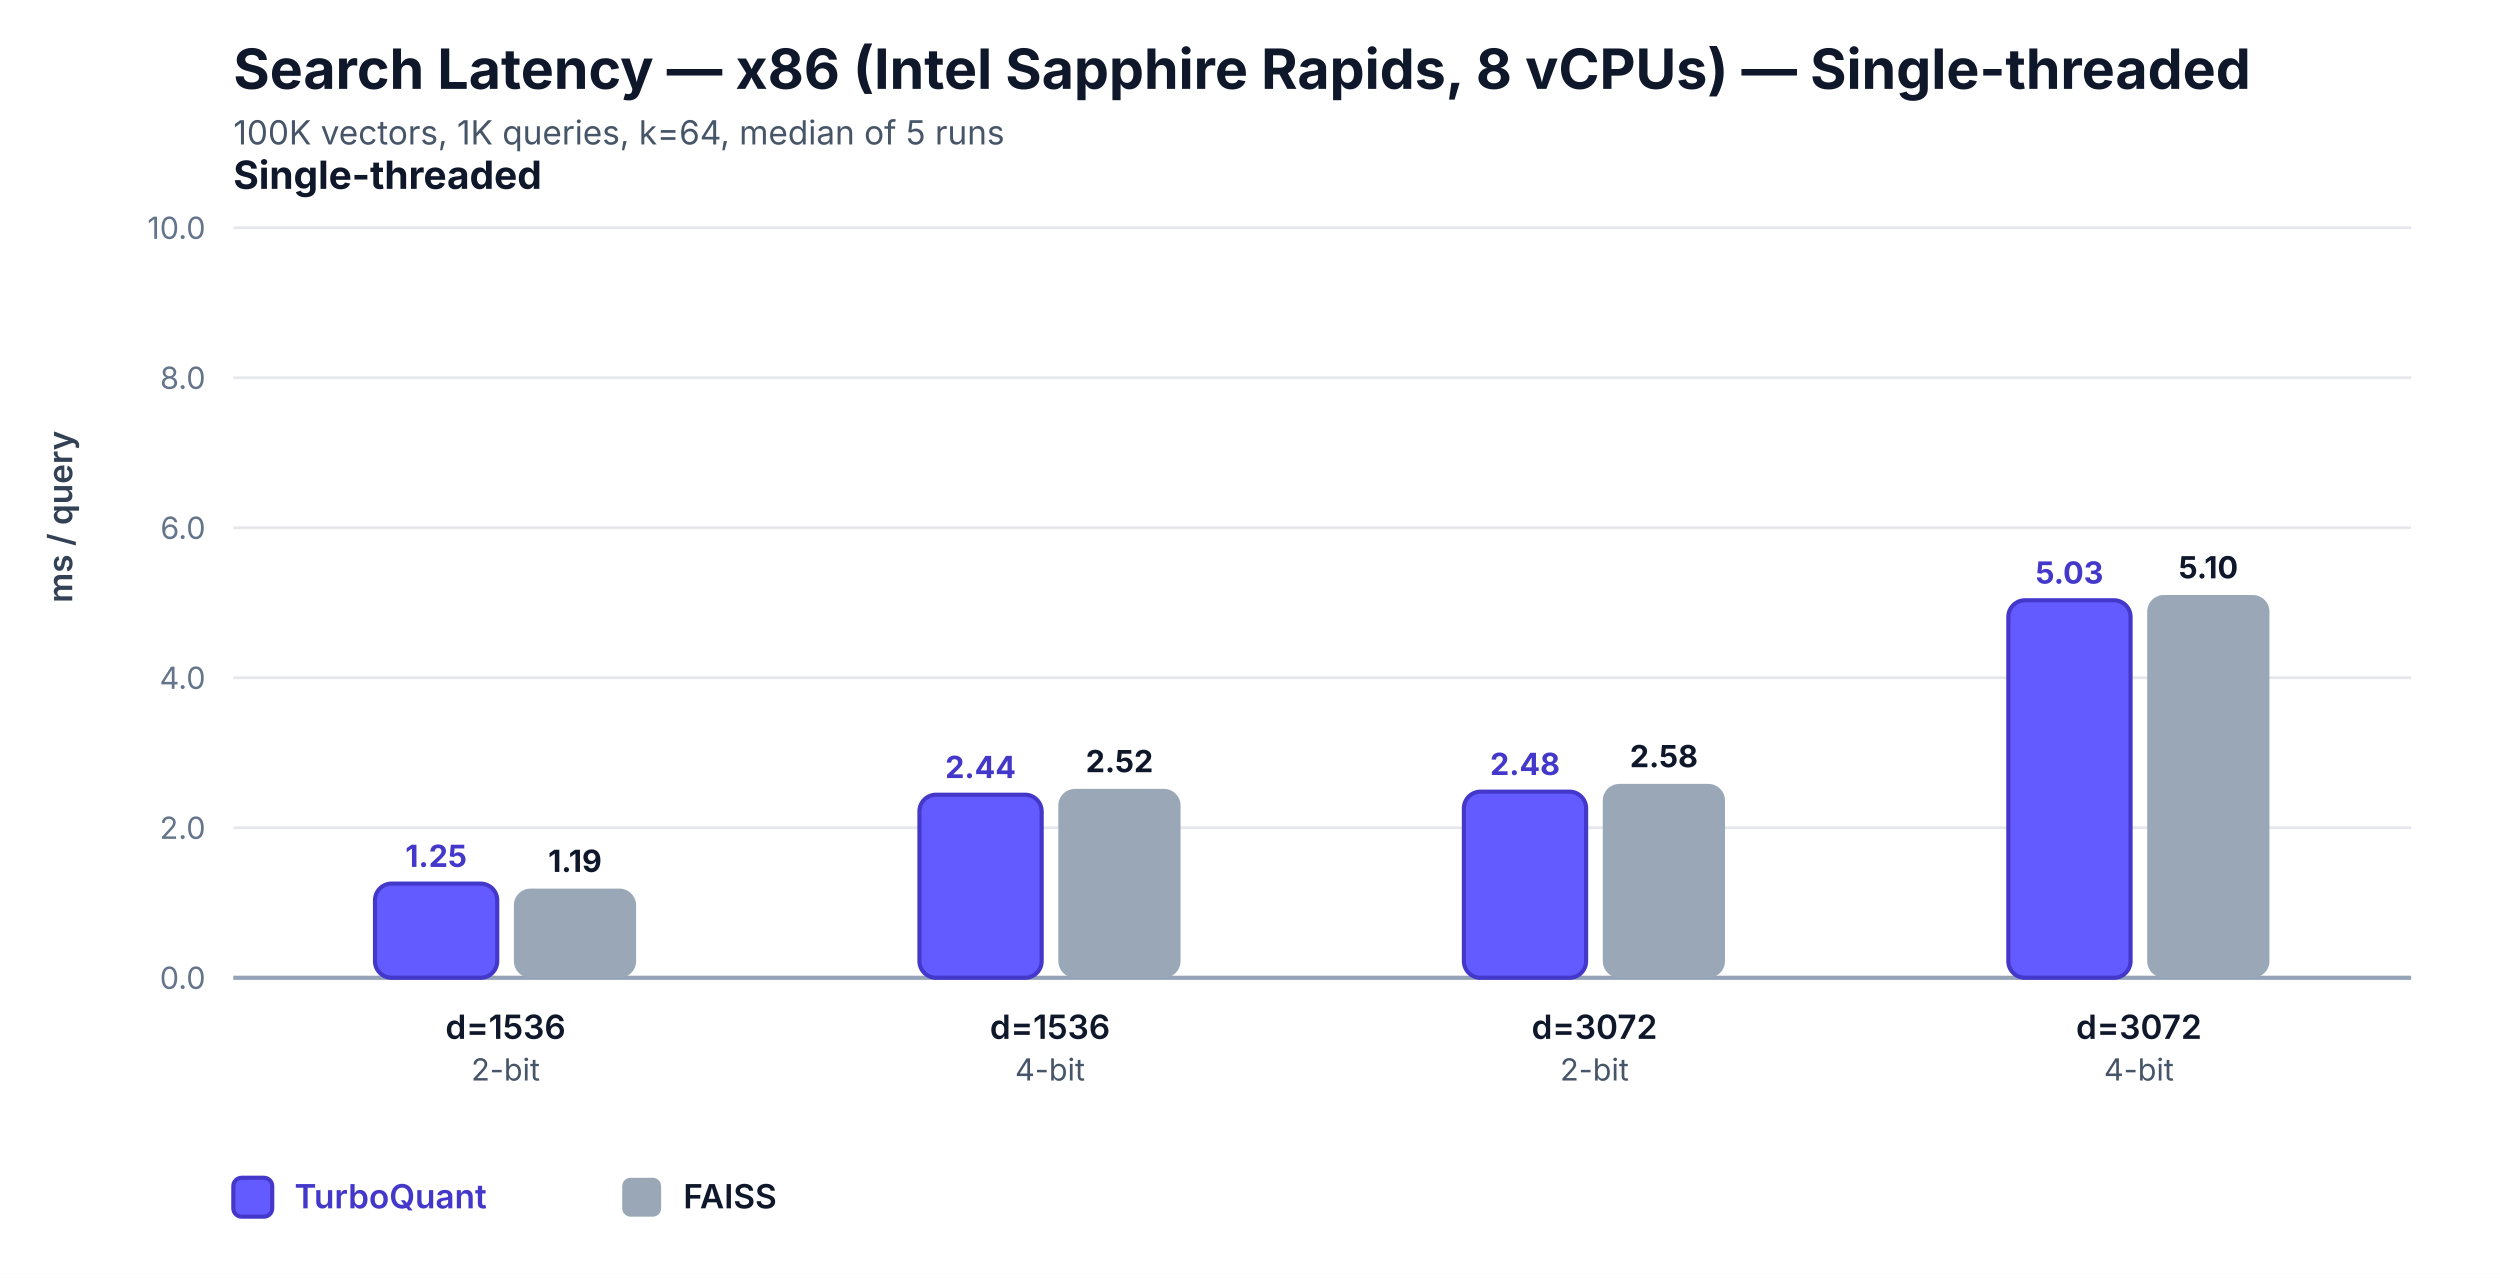
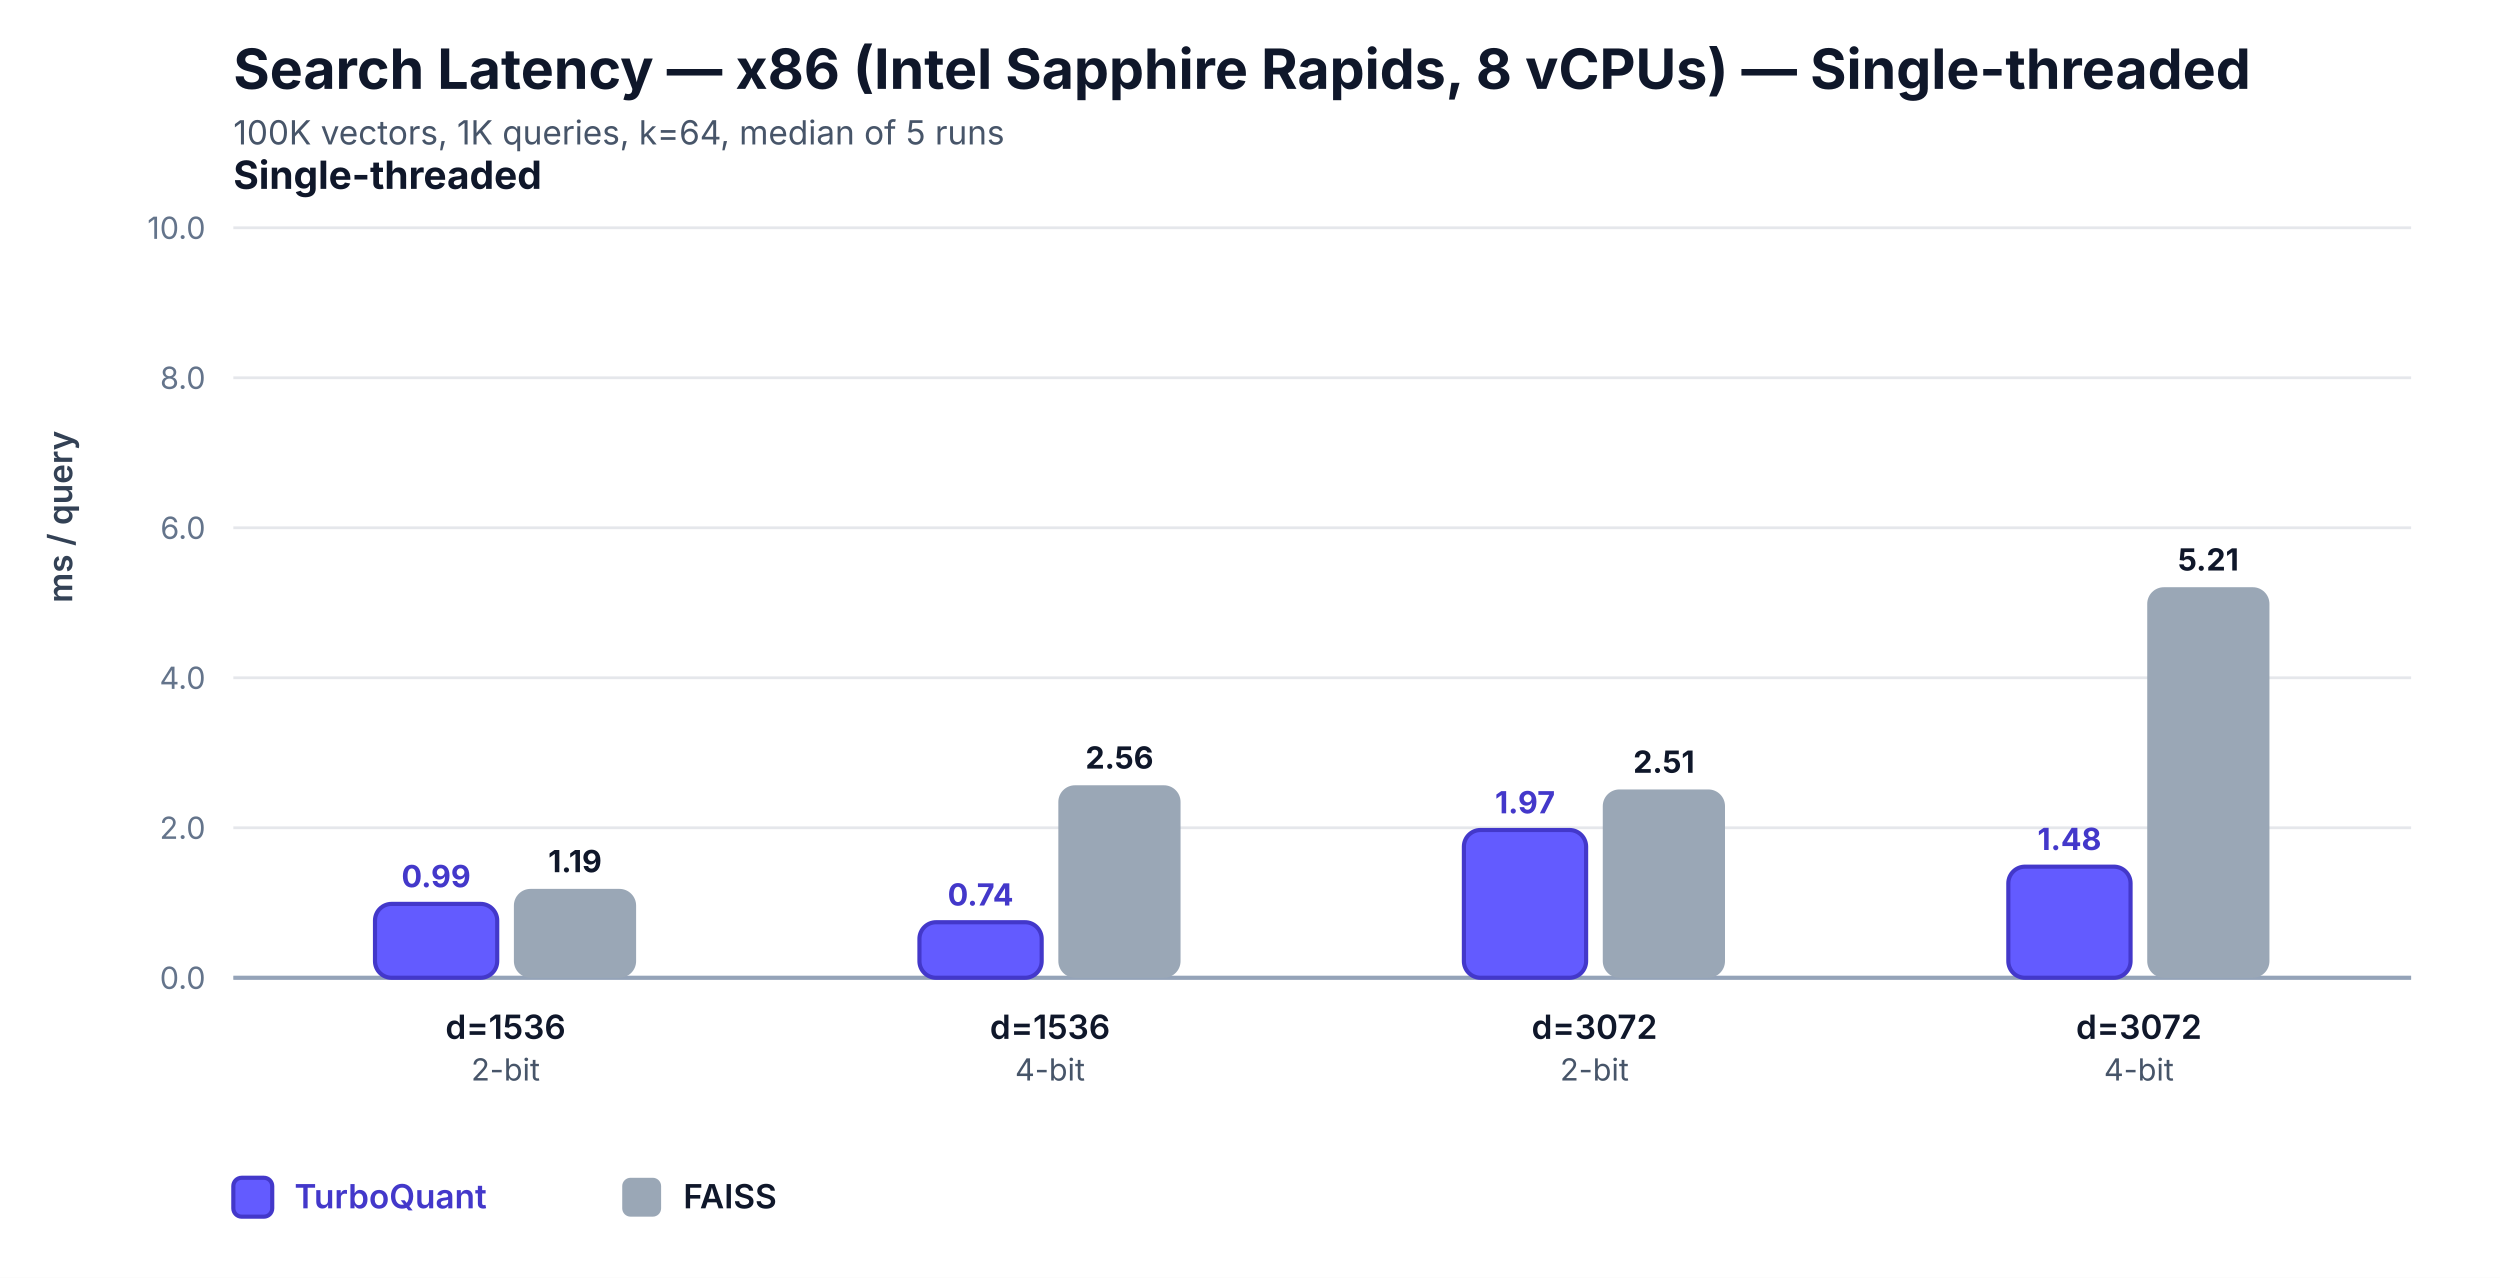
<svg xmlns="http://www.w3.org/2000/svg" width="900" height="460" viewBox="0 0 900 460" role="img" aria-label="Search Latency — x86 (Intel Sapphire Rapids, 8 vCPUs) — Single-threaded">
  <style>
  .title { font: 700 20px -apple-system, BlinkMacSystemFont, "Segoe UI", sans-serif; fill: #0f172a; }
  .subtitle { font: 400 12px -apple-system, BlinkMacSystemFont, "Segoe UI", sans-serif; fill: #475569; }
  .panel { font: 700 14px -apple-system, BlinkMacSystemFont, "Segoe UI", sans-serif; fill: #0f172a; }
  .label { font: 600 12px -apple-system, BlinkMacSystemFont, "Segoe UI", sans-serif; fill: #0f172a; }
  .secondary { font: 400 11px -apple-system, BlinkMacSystemFont, "Segoe UI", sans-serif; fill: #475569; }
  .tick { font: 400 11px -apple-system, BlinkMacSystemFont, "Segoe UI", sans-serif; fill: #64748b; }
  .value { font: 700 11px -apple-system, BlinkMacSystemFont, "Segoe UI", sans-serif; fill: #0f172a; }
  .value-accent { font: 700 11px -apple-system, BlinkMacSystemFont, "Segoe UI", sans-serif; fill: #4338ca; }
  .axis { font: 600 12px -apple-system, BlinkMacSystemFont, "Segoe UI", sans-serif; fill: #334155; }
  .legend { font: 600 12px -apple-system, BlinkMacSystemFont, "Segoe UI", sans-serif; fill: #0f172a; }
</style>
  <rect width="100%" height="100%" fill="#ffffff" />
  <text x="84" y="32" class="title">Search Latency — x86 (Intel Sapphire Rapids, 8 vCPUs) — Single-threaded</text>
  <text x="84" y="52" class="subtitle">100K vectors, 1K queries, k=64, median of 5 runs</text>
  <line x1="84" y1="352.0" x2="868" y2="352.0" stroke="#e5e7eb" stroke-width="1" />
  <text x="74" y="356.0" text-anchor="end" class="tick">0.0</text>
  <line x1="84" y1="298.0" x2="868" y2="298.0" stroke="#e5e7eb" stroke-width="1" />
  <text x="74" y="302.0" text-anchor="end" class="tick">2.0</text>
  <line x1="84" y1="244.0" x2="868" y2="244.0" stroke="#e5e7eb" stroke-width="1" />
  <text x="74" y="248.0" text-anchor="end" class="tick">4.0</text>
  <line x1="84" y1="190.0" x2="868" y2="190.0" stroke="#e5e7eb" stroke-width="1" />
  <text x="74" y="194.0" text-anchor="end" class="tick">6.0</text>
  <line x1="84" y1="136.0" x2="868" y2="136.0" stroke="#e5e7eb" stroke-width="1" />
  <text x="74" y="140.0" text-anchor="end" class="tick">8.0</text>
  <line x1="84" y1="82.0" x2="868" y2="82.0" stroke="#e5e7eb" stroke-width="1" />
  <text x="74" y="86.0" text-anchor="end" class="tick">10.0</text>
  <line x1="84" y1="352.0" x2="868" y2="352.0" stroke="#94a3b8" stroke-width="1.5" />
  <text x="84" y="68" class="panel">Single-threaded</text>
-   <rect x="135.0" y="318.1" width="44" height="33.9" rx="6" fill="#635bff" stroke="#4338ca" stroke-width="1.5" />
-   <rect x="185.0" y="319.9" width="44" height="32.1" rx="6" fill="#9aa7b6" />
-   <text x="157.0" y="312.1" text-anchor="middle" class="value-accent">1.25</text>
-   <text x="207.0" y="313.9" text-anchor="middle" class="value">1.19</text>
+   <rect x="135.0" y="325.4" width="44" height="26.6" rx="6" fill="#635bff" stroke="#4338ca" stroke-width="1.5" />
+   <rect x="185.0" y="320.0" width="44" height="32.0" rx="6" fill="#9aa7b6" />
+   <text x="157.0" y="319.4" text-anchor="middle" class="value-accent">0.99</text>
+   <text x="207.0" y="314.0" text-anchor="middle" class="value">1.19</text>
  <text x="182.0" y="374" text-anchor="middle" class="label">d=1536</text>
  <text x="182.0" y="389" text-anchor="middle" class="secondary">2-bit</text>
-   <rect x="331.0" y="286.1" width="44" height="65.9" rx="6" fill="#635bff" stroke="#4338ca" stroke-width="1.5" />
-   <rect x="381.0" y="284.0" width="44" height="68.0" rx="6" fill="#9aa7b6" />
-   <text x="353.0" y="280.1" text-anchor="middle" class="value-accent">2.44</text>
-   <text x="403.0" y="278.0" text-anchor="middle" class="value">2.52</text>
+   <rect x="331.0" y="332.0" width="44" height="20.0" rx="6" fill="#635bff" stroke="#4338ca" stroke-width="1.5" />
+   <rect x="381.0" y="282.7" width="44" height="69.3" rx="6" fill="#9aa7b6" />
+   <text x="353.0" y="326.0" text-anchor="middle" class="value-accent">0.74</text>
+   <text x="403.0" y="276.7" text-anchor="middle" class="value">2.56</text>
  <text x="378.0" y="374" text-anchor="middle" class="label">d=1536</text>
  <text x="378.0" y="389" text-anchor="middle" class="secondary">4-bit</text>
-   <rect x="527.0" y="285.0" width="44" height="67.0" rx="6" fill="#635bff" stroke="#4338ca" stroke-width="1.5" />
-   <rect x="577.0" y="282.2" width="44" height="69.8" rx="6" fill="#9aa7b6" />
-   <text x="549.0" y="279.0" text-anchor="middle" class="value-accent">2.48</text>
-   <text x="599.0" y="276.2" text-anchor="middle" class="value">2.58</text>
+   <rect x="527.0" y="298.8" width="44" height="53.2" rx="6" fill="#635bff" stroke="#4338ca" stroke-width="1.5" />
+   <rect x="577.0" y="284.2" width="44" height="67.8" rx="6" fill="#9aa7b6" />
+   <text x="549.0" y="292.8" text-anchor="middle" class="value-accent">1.97</text>
+   <text x="599.0" y="278.2" text-anchor="middle" class="value">2.51</text>
  <text x="574.0" y="374" text-anchor="middle" class="label">d=3072</text>
  <text x="574.0" y="389" text-anchor="middle" class="secondary">2-bit</text>
-   <rect x="723.0" y="216.1" width="44" height="135.9" rx="6" fill="#635bff" stroke="#4338ca" stroke-width="1.5" />
-   <rect x="773.0" y="214.2" width="44" height="137.8" rx="6" fill="#9aa7b6" />
-   <text x="745.0" y="210.1" text-anchor="middle" class="value-accent">5.03</text>
-   <text x="795.0" y="208.2" text-anchor="middle" class="value">5.10</text>
+   <rect x="723.0" y="312.0" width="44" height="40.0" rx="6" fill="#635bff" stroke="#4338ca" stroke-width="1.5" />
+   <rect x="773.0" y="211.4" width="44" height="140.6" rx="6" fill="#9aa7b6" />
+   <text x="745.0" y="306.0" text-anchor="middle" class="value-accent">1.48</text>
+   <text x="795.0" y="205.4" text-anchor="middle" class="value">5.21</text>
  <text x="770.0" y="374" text-anchor="middle" class="label">d=3072</text>
  <text x="770.0" y="389" text-anchor="middle" class="secondary">4-bit</text>
  <text x="26" y="217.0" transform="rotate(-90, 26, 217.0)" class="axis">ms / query</text>
  <rect x="84" y="424" width="14" height="14" rx="3" fill="#635bff" stroke="#4338ca" stroke-width="1.5" />
  <text x="106" y="435" class="legend" style="fill: #4338ca;">TurboQuant</text>
  <rect x="224" y="424" width="14" height="14" rx="3" fill="#9aa7b6" />
  <text x="246" y="435" class="legend">FAISS</text>
</svg>
